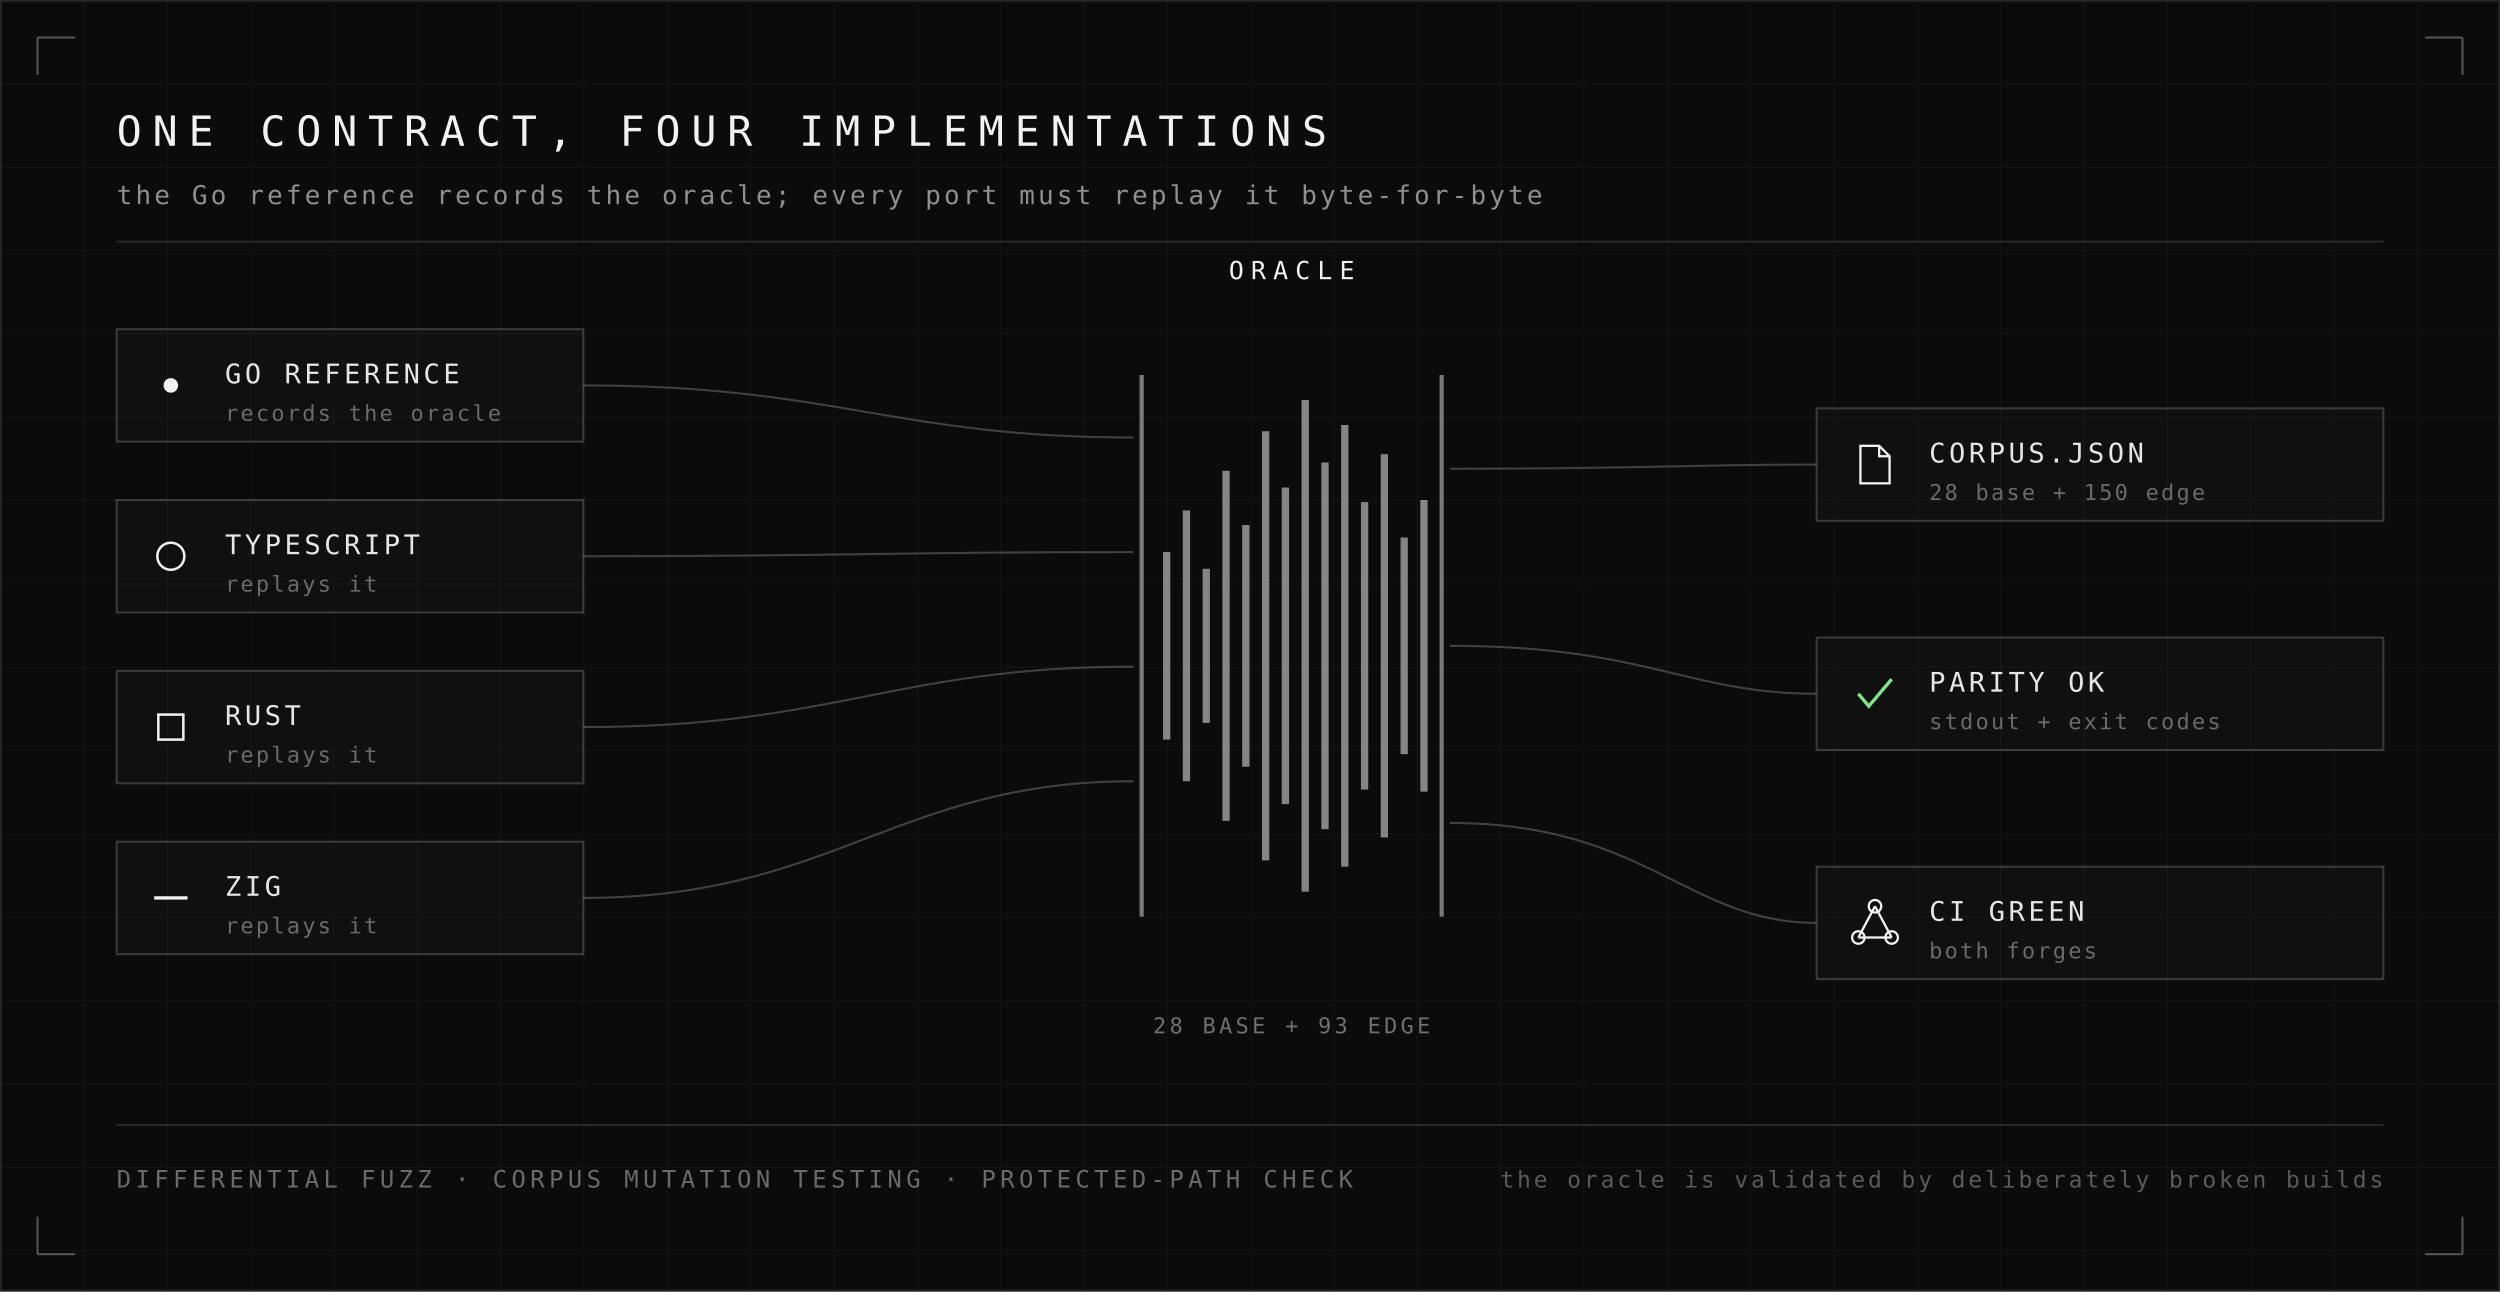
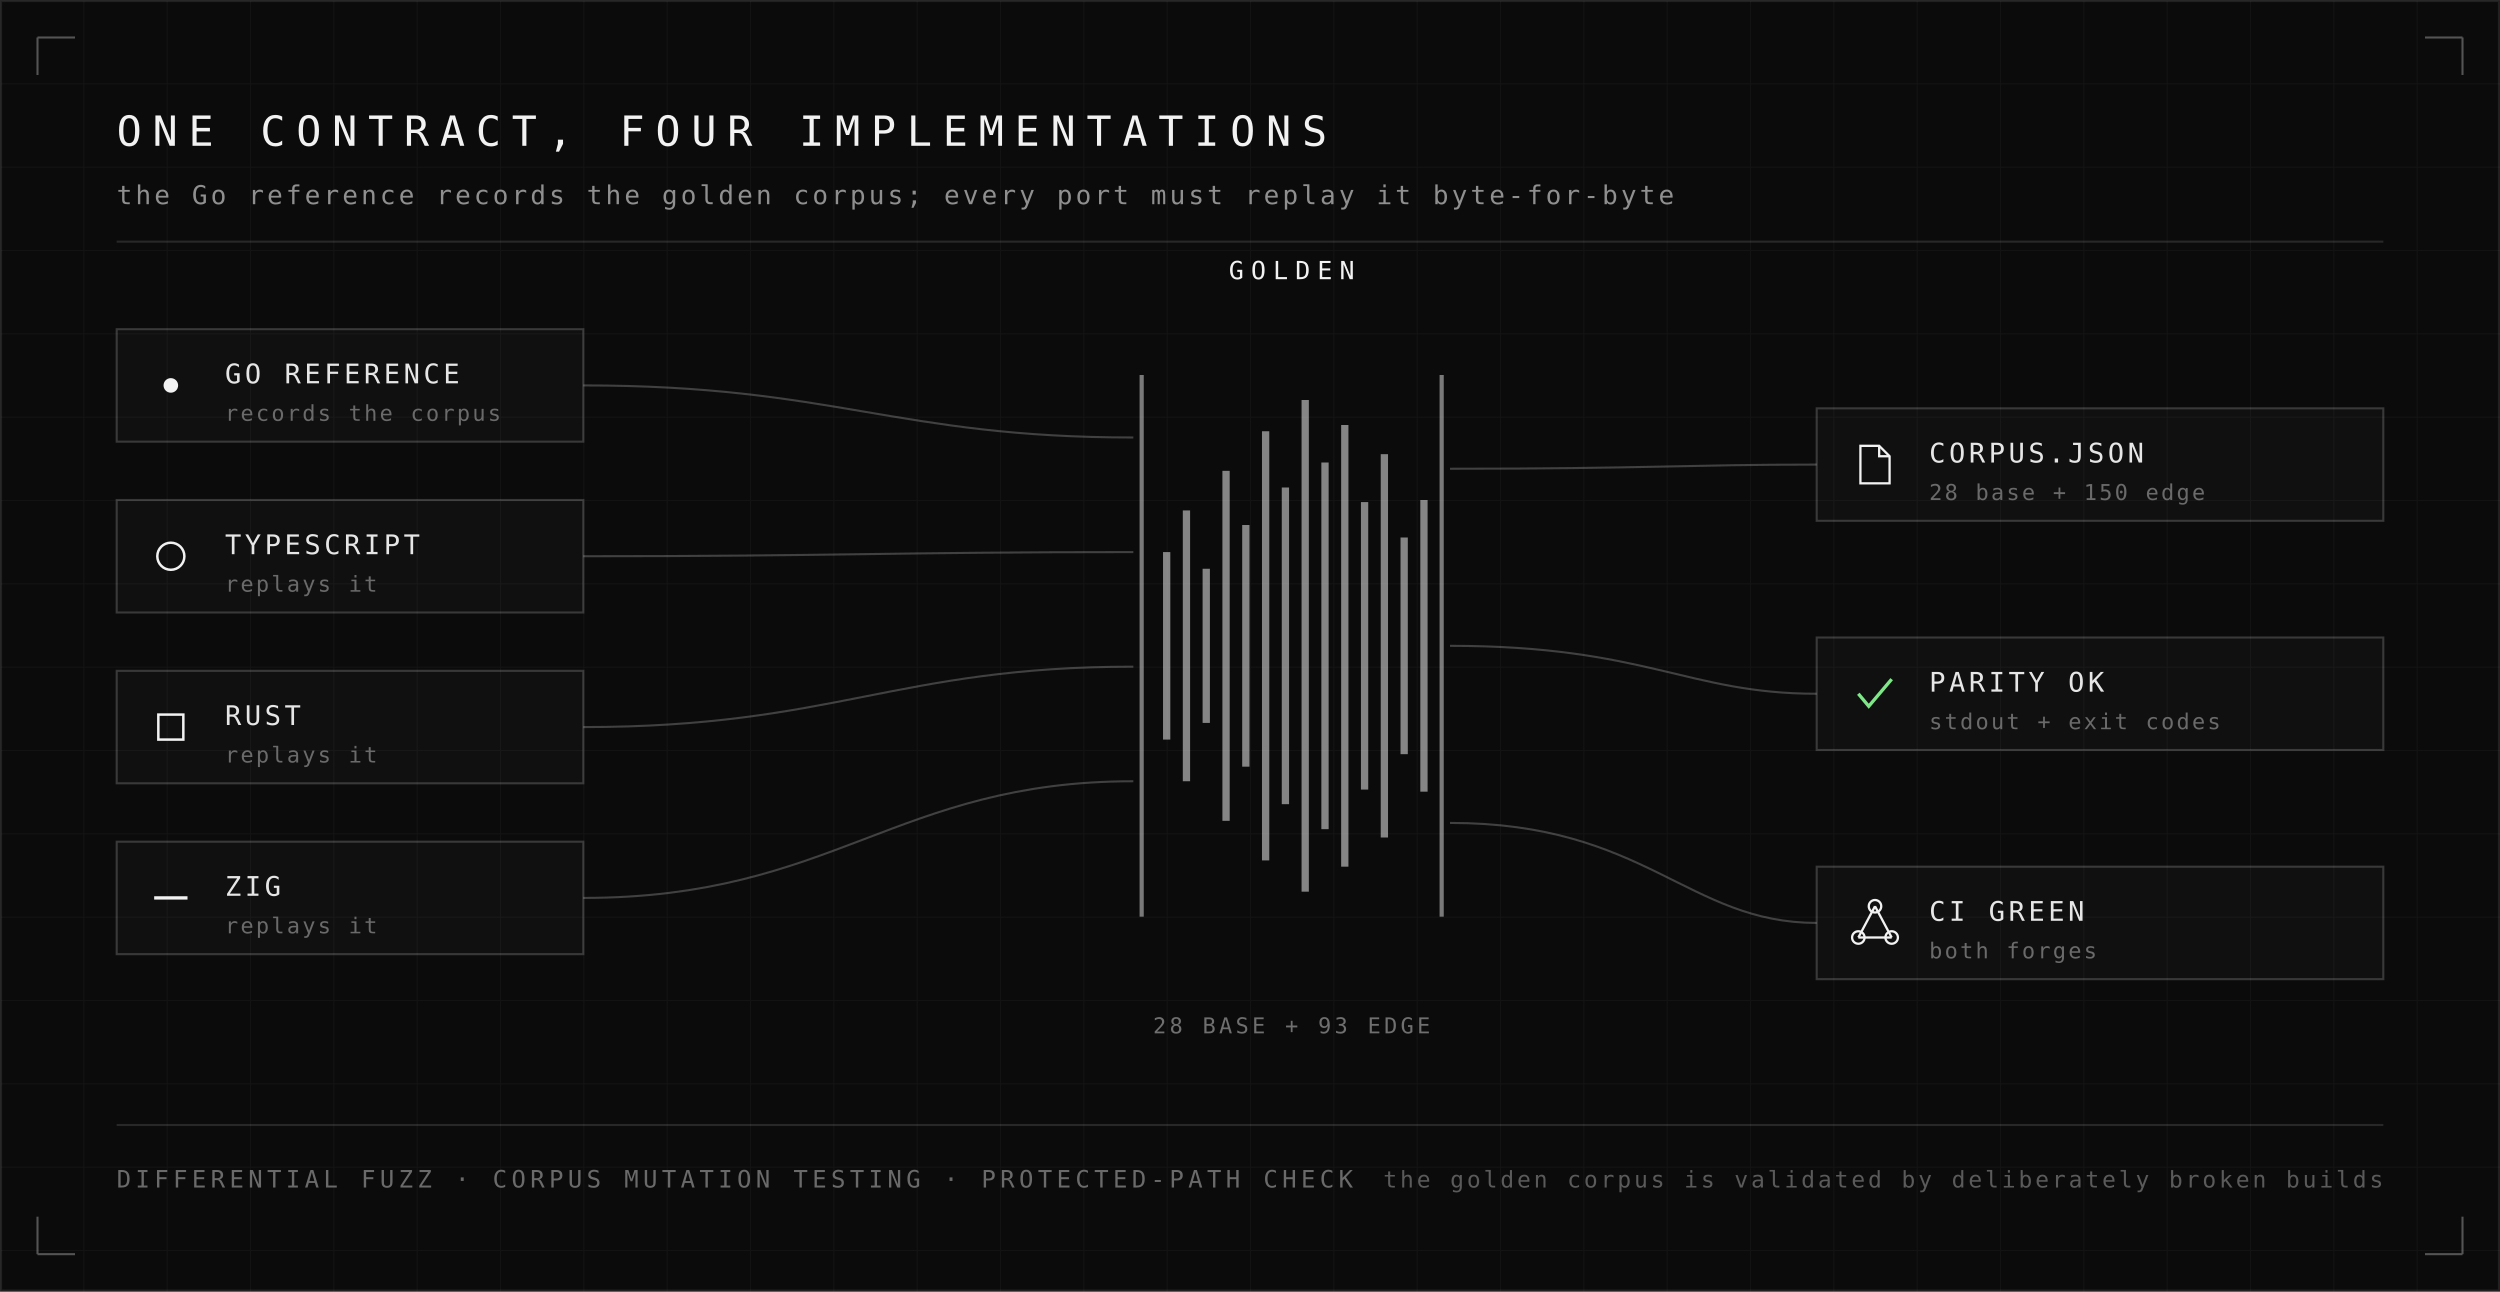
- <svg xmlns="http://www.w3.org/2000/svg" viewBox="0 0 1200 620" width="1200" height="620" role="img" aria-label="OwnScout architecture: the Go reference records an oracle corpus and TypeScript, Rust and Zig ports replay it byte-for-byte">
+ <svg xmlns="http://www.w3.org/2000/svg" viewBox="0 0 1200 620" width="1200" height="620" role="img" aria-label="OwnScout architecture: the Go reference records a golden corpus and TypeScript, Rust and Zig ports replay it byte-for-byte">
  <defs>
    <pattern id="grid" width="40" height="40" patternUnits="userSpaceOnUse">
      <path d="M40 0H0V40" fill="none" stroke="#ffffff" stroke-opacity="0.035" stroke-width="1" />
    </pattern>
  </defs>
  <rect width="1200" height="620" fill="#0b0b0b" />
  <rect width="1200" height="620" fill="url(#grid)" />
  <rect x="0.5" y="0.5" width="1199" height="619" fill="none" stroke="#ffffff" stroke-opacity="0.09" />
  <g stroke="#ffffff" stroke-opacity="0.3" stroke-width="1" fill="none">
    <path d="M18 18h18M18 18v18" />
    <path d="M1182 18h-18M1182 18v18" />
    <path d="M18 602h18M18 602v-18" />
    <path d="M1182 602h-18M1182 602v-18" />
  </g>
  <text x="56" y="70" font-family="ui-monospace, SFMono-Regular, Menlo, Consolas, monospace" font-size="20" fill="#f2f2f2" letter-spacing="5.2">ONE CONTRACT, FOUR IMPLEMENTATIONS</text>
-   <text x="56" y="98" font-family="ui-monospace, SFMono-Regular, Menlo, Consolas, monospace" font-size="12.5" fill="#8f8f8f" letter-spacing="1.5">the Go reference records the oracle; every port must replay it byte-for-byte</text>
+   <text x="56" y="98" font-family="ui-monospace, SFMono-Regular, Menlo, Consolas, monospace" font-size="12.5" fill="#8f8f8f" letter-spacing="1.5">the Go reference records the golden corpus; every port must replay it byte-for-byte</text>
  <line x1="56" y1="116" x2="1144" y2="116" stroke="#ffffff" stroke-opacity="0.12" stroke-width="1" />
  <rect x="56" y="158" width="224" height="54" fill="#ffffff" fill-opacity="0.02" stroke="#ffffff" stroke-opacity="0.18" />
  <circle cx="82" cy="185" r="3.5" fill="#f2f2f2" />
  <text x="108" y="184" font-family="ui-monospace, SFMono-Regular, Menlo, Consolas, monospace" font-size="13" fill="#e6e6e6" letter-spacing="1.7">GO REFERENCE</text>
-   <text x="108" y="202" font-family="ui-monospace, SFMono-Regular, Menlo, Consolas, monospace" font-size="10.5" fill="#6a6a6a" letter-spacing="1.1">records the oracle</text>
+   <text x="108" y="202" font-family="ui-monospace, SFMono-Regular, Menlo, Consolas, monospace" font-size="10.5" fill="#6a6a6a" letter-spacing="1.1">records the corpus</text>
  <path d="M280 185 C 400 185 430 210 544 210" fill="none" stroke="#ffffff" stroke-opacity="0.22" stroke-width="1" />
  <rect x="56" y="240" width="224" height="54" fill="#ffffff" fill-opacity="0.02" stroke="#ffffff" stroke-opacity="0.18" />
  <circle cx="82" cy="267" r="6.5" fill="none" stroke="#f2f2f2" stroke-width="1.2" />
  <text x="108" y="266" font-family="ui-monospace, SFMono-Regular, Menlo, Consolas, monospace" font-size="13" fill="#e6e6e6" letter-spacing="1.7">TYPESCRIPT</text>
  <text x="108" y="284" font-family="ui-monospace, SFMono-Regular, Menlo, Consolas, monospace" font-size="10.5" fill="#6a6a6a" letter-spacing="1.1">replays it</text>
  <path d="M280 267 C 400 267 430 265 544 265" fill="none" stroke="#ffffff" stroke-opacity="0.22" stroke-width="1" />
  <rect x="56" y="322" width="224" height="54" fill="#ffffff" fill-opacity="0.02" stroke="#ffffff" stroke-opacity="0.18" />
  <rect x="76" y="343" width="12" height="12" fill="none" stroke="#f2f2f2" stroke-width="1.2" />
  <text x="108" y="348" font-family="ui-monospace, SFMono-Regular, Menlo, Consolas, monospace" font-size="13" fill="#e6e6e6" letter-spacing="1.7">RUST</text>
  <text x="108" y="366" font-family="ui-monospace, SFMono-Regular, Menlo, Consolas, monospace" font-size="10.5" fill="#6a6a6a" letter-spacing="1.1">replays it</text>
  <path d="M280 349 C 400 349 430 320 544 320" fill="none" stroke="#ffffff" stroke-opacity="0.22" stroke-width="1" />
  <rect x="56" y="404" width="224" height="54" fill="#ffffff" fill-opacity="0.02" stroke="#ffffff" stroke-opacity="0.18" />
  <line x1="74" y1="431" x2="90" y2="431" stroke="#f2f2f2" stroke-width="1.6" />
  <text x="108" y="430" font-family="ui-monospace, SFMono-Regular, Menlo, Consolas, monospace" font-size="13" fill="#e6e6e6" letter-spacing="1.7">ZIG</text>
  <text x="108" y="448" font-family="ui-monospace, SFMono-Regular, Menlo, Consolas, monospace" font-size="10.5" fill="#6a6a6a" letter-spacing="1.1">replays it</text>
  <path d="M280 431 C 400 431 430 375 544 375" fill="none" stroke="#ffffff" stroke-opacity="0.22" stroke-width="1" />
  <line x1="548" y1="180" x2="548" y2="440" stroke="#e8e8e8" stroke-opacity="0.5" stroke-width="2" />
  <line x1="692" y1="180" x2="692" y2="440" stroke="#e8e8e8" stroke-opacity="0.5" stroke-width="2" />
  <line x1="560.0" y1="265.0" x2="560.0" y2="355.0" stroke="#e8e8e8" stroke-opacity="0.55" stroke-width="3.5" />
  <line x1="569.5" y1="245.0" x2="569.5" y2="375.0" stroke="#e8e8e8" stroke-opacity="0.55" stroke-width="3.5" />
  <line x1="579.0" y1="273.0" x2="579.0" y2="347.0" stroke="#e8e8e8" stroke-opacity="0.55" stroke-width="3.5" />
  <line x1="588.5" y1="226.0" x2="588.5" y2="394.0" stroke="#e8e8e8" stroke-opacity="0.55" stroke-width="3.5" />
  <line x1="598.0" y1="252.0" x2="598.0" y2="368.0" stroke="#e8e8e8" stroke-opacity="0.55" stroke-width="3.5" />
  <line x1="607.5" y1="207.0" x2="607.5" y2="413.0" stroke="#e8e8e8" stroke-opacity="0.55" stroke-width="3.5" />
  <line x1="617.0" y1="234.0" x2="617.0" y2="386.0" stroke="#e8e8e8" stroke-opacity="0.55" stroke-width="3.5" />
  <line x1="626.5" y1="192.0" x2="626.5" y2="428.0" stroke="#e8e8e8" stroke-opacity="0.55" stroke-width="3.5" />
  <line x1="636.0" y1="222.0" x2="636.0" y2="398.0" stroke="#e8e8e8" stroke-opacity="0.55" stroke-width="3.5" />
  <line x1="645.5" y1="204.0" x2="645.5" y2="416.0" stroke="#e8e8e8" stroke-opacity="0.55" stroke-width="3.5" />
  <line x1="655.0" y1="241.0" x2="655.0" y2="379.0" stroke="#e8e8e8" stroke-opacity="0.55" stroke-width="3.5" />
  <line x1="664.5" y1="218.0" x2="664.5" y2="402.0" stroke="#e8e8e8" stroke-opacity="0.55" stroke-width="3.5" />
  <line x1="674.0" y1="258.0" x2="674.0" y2="362.0" stroke="#e8e8e8" stroke-opacity="0.55" stroke-width="3.5" />
  <line x1="683.5" y1="240.0" x2="683.5" y2="380.0" stroke="#e8e8e8" stroke-opacity="0.55" stroke-width="3.5" />
-   <text x="620" y="134" text-anchor="middle" font-family="ui-monospace, SFMono-Regular, Menlo, Consolas, monospace" font-size="12" fill="#f2f2f2" letter-spacing="3.4">ORACLE</text>
+   <text x="620" y="134" text-anchor="middle" font-family="ui-monospace, SFMono-Regular, Menlo, Consolas, monospace" font-size="12" fill="#f2f2f2" letter-spacing="3.4">GOLDEN</text>
  <text x="620" y="496" text-anchor="middle" font-family="ui-monospace, SFMono-Regular, Menlo, Consolas, monospace" font-size="10.5" fill="#6f6f6f" letter-spacing="1.6">28 BASE + 93 EDGE</text>
  <path d="M696 225 C 790 225 810 223 872 223" fill="none" stroke="#ffffff" stroke-opacity="0.22" stroke-width="1" />
  <rect x="872" y="196" width="272" height="54" fill="#ffffff" fill-opacity="0.02" stroke="#ffffff" stroke-opacity="0.18" />
  <path d="M893 214 h9 l5 5 v13 h-14 z" fill="none" stroke="#f2f2f2" stroke-width="1.1" />
  <path d="M902 214 v5 h5" fill="none" stroke="#f2f2f2" stroke-width="1.1" />
  <text x="926" y="222" font-family="ui-monospace, SFMono-Regular, Menlo, Consolas, monospace" font-size="13" fill="#e6e6e6" letter-spacing="1.7">CORPUS.JSON</text>
  <text x="926" y="240" font-family="ui-monospace, SFMono-Regular, Menlo, Consolas, monospace" font-size="10.5" fill="#6a6a6a" letter-spacing="1.1">28 base + 150 edge</text>
  <path d="M696 310 C 790 310 810 333 872 333" fill="none" stroke="#ffffff" stroke-opacity="0.22" stroke-width="1" />
  <rect x="872" y="306" width="272" height="54" fill="#ffffff" fill-opacity="0.02" stroke="#ffffff" stroke-opacity="0.18" />
  <path d="M892 333 l5 6 l11 -13" fill="none" stroke="#7ee787" stroke-width="1.6" />
  <text x="926" y="332" font-family="ui-monospace, SFMono-Regular, Menlo, Consolas, monospace" font-size="13" fill="#e6e6e6" letter-spacing="1.7">PARITY OK</text>
  <text x="926" y="350" font-family="ui-monospace, SFMono-Regular, Menlo, Consolas, monospace" font-size="10.5" fill="#6a6a6a" letter-spacing="1.1">stdout + exit codes</text>
  <path d="M696 395 C 790 395 810 443 872 443" fill="none" stroke="#ffffff" stroke-opacity="0.22" stroke-width="1" />
  <rect x="872" y="416" width="272" height="54" fill="#ffffff" fill-opacity="0.02" stroke="#ffffff" stroke-opacity="0.18" />
  <g fill="none" stroke="#f2f2f2" stroke-width="1.1">
    <line x1="900" y1="435" x2="892" y2="450" />
    <line x1="900" y1="435" x2="908" y2="450" />
    <line x1="892" y1="450" x2="908" y2="450" />
    <circle cx="900" cy="435" r="3" />
    <circle cx="892" cy="450" r="3" />
    <circle cx="908" cy="450" r="3" />
  </g>
  <text x="926" y="442" font-family="ui-monospace, SFMono-Regular, Menlo, Consolas, monospace" font-size="13" fill="#e6e6e6" letter-spacing="1.7">CI GREEN</text>
  <text x="926" y="460" font-family="ui-monospace, SFMono-Regular, Menlo, Consolas, monospace" font-size="10.5" fill="#6a6a6a" letter-spacing="1.1">both forges</text>
  <line x1="56" y1="540" x2="1144" y2="540" stroke="#ffffff" stroke-opacity="0.12" stroke-width="1" />
  <text x="56" y="570" font-family="ui-monospace, SFMono-Regular, Menlo, Consolas, monospace" font-size="11.5" fill="#6a6a6a" letter-spacing="2.1">DIFFERENTIAL FUZZ · CORPUS MUTATION TESTING · PROTECTED-PATH CHECK</text>
-   <text x="1144" y="570" text-anchor="end" font-family="ui-monospace, SFMono-Regular, Menlo, Consolas, monospace" font-size="11" fill="#5a5a5a" letter-spacing="1.4">the oracle is validated by deliberately broken builds</text>
+   <text x="1144" y="570" text-anchor="end" font-family="ui-monospace, SFMono-Regular, Menlo, Consolas, monospace" font-size="11" fill="#5a5a5a" letter-spacing="1.4">the golden corpus is validated by deliberately broken builds</text>
</svg>
